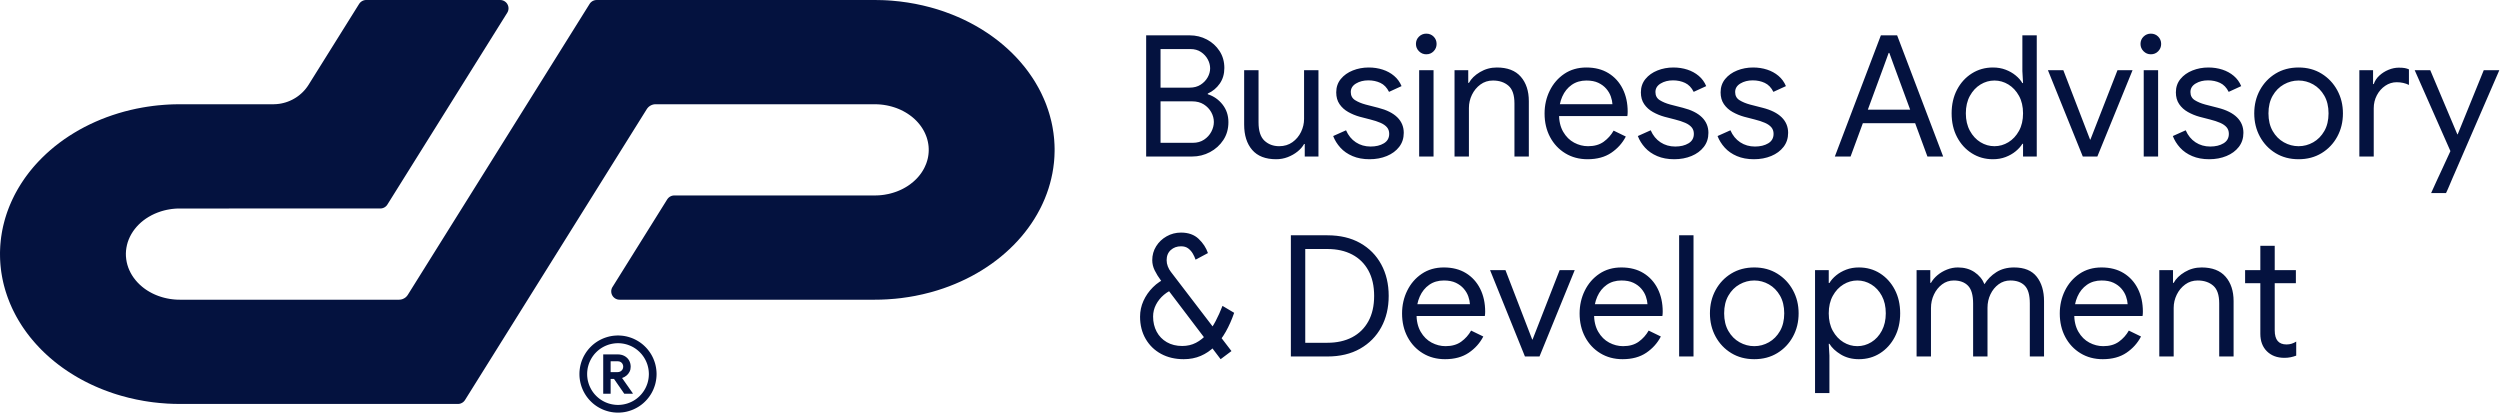
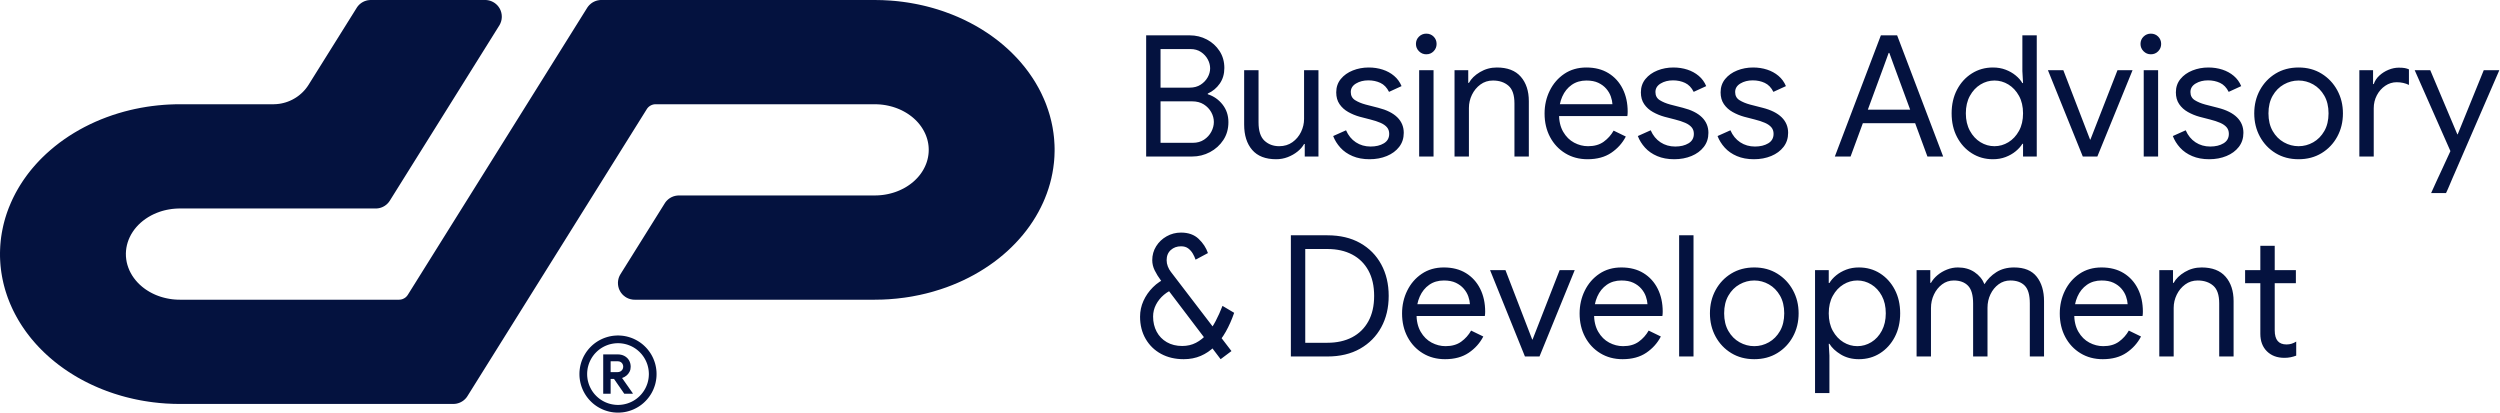
<svg xmlns="http://www.w3.org/2000/svg" viewBox="0 0 1438.93 237.49">
  <g fill="#04123F">
-     <path fill-rule="evenodd" d="M177.53 48.93 L176.81 49.99 L176.04 51.01 L175.21 51.99 L174.34 52.92 L173.41 53.80 L172.44 54.63 L171.43 55.41 L170.37 56.14 L169.28 56.80 L168.16 57.41 L166.77 58.06 L165.58 58.53 L164.37 58.94 L163.14 59.28 L161.89 59.56 L160.63 59.77 L159.10 59.93 L157.57 60.00 L103.52 60.00 L99.93 60.05 L97.22 60.16 L94.52 60.33 L90.92 60.64 L88.24 60.94 L84.68 61.44 L82.02 61.88 L78.50 62.55 L75.01 63.33 L71.55 64.21 L68.14 65.19 L64.77 66.27 L61.44 67.44 L58.12 68.73 L54.90 70.10 L51.74 71.56 L48.64 73.11 L45.61 74.75 L42.66 76.48 L39.77 78.29 L36.96 80.18 L34.24 82.16 L31.59 84.21 L29.04 86.34 L26.58 88.54 L24.24 90.79 L21.93 93.16 L20.32 94.92 L19.23 96.17 L17.72 97.99 L16.69 99.28 L15.27 101.16 L14.31 102.48 L13.00 104.41 L12.11 105.77 L10.89 107.74 L10.08 109.13 L8.96 111.14 L8.22 112.56 L7.22 114.61 L6.55 116.06 L5.65 118.14 L5.06 119.61 L4.27 121.72 L3.76 123.21 L3.08 125.35 L2.65 126.86 L2.09 129.02 L1.73 130.54 L1.28 132.72 L1.01 134.26 L0.67 136.45 L0.48 138.00 L0.26 140.20 L0.14 141.75 L0.04 143.95 L0.00 145.51 L0.02 147.72 L0.06 149.27 L0.19 151.48 L0.32 153.03 L0.56 155.23 L0.77 156.77 L1.13 158.96 L1.42 160.50 L1.89 162.67 L2.26 164.19 L2.85 166.35 L3.30 167.86 L4.00 169.99 L4.53 171.48 L5.34 173.58 L5.94 175.05 L6.86 177.13 L7.54 178.57 L8.57 180.61 L9.32 182.03 L10.46 184.03 L11.29 185.42 L12.52 187.38 L13.42 188.73 L14.76 190.64 L15.73 191.96 L17.17 193.83 L18.21 195.11 L19.75 196.92 L20.85 198.16 L22.48 199.92 L23.64 201.12 L25.36 202.81 L26.59 203.97 L28.43 205.63 L30.29 207.22 L31.61 208.30 L33.58 209.85 L35.57 211.33 L36.98 212.33 L39.04 213.73 L40.50 214.68 L42.67 216.03 L44.85 217.32 L46.38 218.18 L48.66 219.40 L50.94 220.55 L52.54 221.32 L54.88 222.39 L56.52 223.10 L58.95 224.10 L61.37 225.03 L63.02 225.63 L65.53 226.49 L67.22 227.03 L69.77 227.79 L74.07 228.94 L78.42 229.93 L82.83 230.76 L85.49 231.18 L88.16 231.55 L91.75 231.94 L96.24 232.29 L99.85 232.45 L103.48 232.50 L263.55 232.50 L263.99 232.48 L264.46 232.42 L264.92 232.31 L265.36 232.15 L266.06 231.80 L266.65 231.38 L267.21 230.83 L267.66 230.22 L372.26 62.82 L372.60 62.34 L373.11 61.75 L373.55 61.36 L374.02 61.01 L374.53 60.71 L375.06 60.45 L375.61 60.26 L376.18 60.11 L376.76 60.03 L377.35 60.00 L503.73 60.00 L505.40 60.05 L507.02 60.17 L508.63 60.36 L510.45 60.67 L511.80 60.96 L513.31 61.35 L514.63 61.75 L515.89 62.18 L517.12 62.66 L518.52 63.27 L519.73 63.87 L521.05 64.60 L522.19 65.29 L523.42 66.12 L524.48 66.90 L525.46 67.69 L526.40 68.52 L527.43 69.52 L528.30 70.46 L529.21 71.54 L529.98 72.54 L530.76 73.68 L531.41 74.75 L531.98 75.79 L532.56 77.01 L533.03 78.15 L533.43 79.25 L533.80 80.53 L534.08 81.71 L534.31 83.01 L534.46 84.21 L534.53 85.35 L534.55 86.66 L534.49 87.87 L534.36 89.18 L534.18 90.31 L533.98 91.28 L533.70 92.34 L533.41 93.28 L533.05 94.32 L532.28 96.09 L531.78 97.09 L531.28 97.97 L530.68 98.94 L530.11 99.78 L529.42 100.70 L528.77 101.50 L528.00 102.38 L527.28 103.13 L526.42 103.95 L525.68 104.62 L524.07 105.91 L523.07 106.63 L522.18 107.22 L521.12 107.86 L520.18 108.39 L519.06 108.97 L518.07 109.43 L516.90 109.93 L515.87 110.33 L514.66 110.74 L513.60 111.07 L512.36 111.41 L511.27 111.67 L508.93 112.10 L507.59 112.27 L506.24 112.40 L504.89 112.47 L503.52 112.50 L388.12 112.50 L387.58 112.53 L387.06 112.61 L386.51 112.77 L386.08 112.95 L385.48 113.28 L384.90 113.72 L384.43 114.21 L384.04 114.74 L352.33 165.52 L352.08 166.10 L351.92 166.65 L351.83 167.17 L351.81 167.74 L351.84 168.27 L351.94 168.83 L352.09 169.34 L352.32 169.86 L352.58 170.32 L352.92 170.78 L353.29 171.17 L353.77 171.57 L354.25 171.88 L354.72 172.11 L355.26 172.31 L355.77 172.43 L356.63 172.50 L503.48 172.50 L507.07 172.45 L510.68 172.29 L515.18 171.95 L518.76 171.56 L523.21 170.92 L526.74 170.30 L531.12 169.37 L535.45 168.29 L537.16 167.81 L539.71 167.05 L543.07 165.95 L546.38 164.75 L549.69 163.43 L552.89 162.04 L556.04 160.56 L559.12 158.99 L562.13 157.33 L565.07 155.58 L567.94 153.74 L570.73 151.83 L573.43 149.83 L576.05 147.76 L578.58 145.61 L581.02 143.39 L583.37 141.10 L585.62 138.75 L587.77 136.33 L589.81 133.85 L591.75 131.31 L593.59 128.71 L595.31 126.07 L596.92 123.37 L598.42 120.63 L599.13 119.25 L600.11 117.19 L601.37 114.32 L602.48 111.46 L603.48 108.56 L604.35 105.64 L605.10 102.69 L605.73 99.73 L606.23 96.75 L606.61 93.75 L606.75 92.25 L606.90 90.05 L607.00 86.99 L607.00 85.48 L606.94 83.28 L606.75 80.22 L606.60 78.72 L606.34 76.52 L605.86 73.49 L605.58 72.00 L605.11 69.83 L604.34 66.84 L603.92 65.37 L603.25 63.24 L602.21 60.30 L601.65 58.87 L600.77 56.78 L599.46 53.93 L598.77 52.54 L597.70 50.51 L596.12 47.76 L595.30 46.41 L594.04 44.46 L592.21 41.82 L591.27 40.54 L589.83 38.67 L587.75 36.16 L586.69 34.94 L585.08 33.17 L582.78 30.80 L581.60 29.66 L579.83 28.00 L577.31 25.79 L576.04 24.73 L574.11 23.19 L571.39 21.15 L570.02 20.17 L567.95 18.77 L565.06 16.91 L563.59 16.03 L561.40 14.76 L558.34 13.10 L556.80 12.32 L554.49 11.19 L551.28 9.74 L548.05 8.40 L543.98 6.87 L542.31 6.29 L539.78 5.47 L538.09 4.96 L535.52 4.23 L531.20 3.15 L526.82 2.22 L522.40 1.45 L517.94 0.84 L513.46 0.40 L510.76 0.21 L508.05 0.08 L503.52 0.00 L343.45 0.00 L342.75 0.05 L342.29 0.14 L341.79 0.29 L341.26 0.52 L340.81 0.78 L340.35 1.12 L340.00 1.44 L339.65 1.83 L339.37 2.24 L234.74 169.68 L234.40 170.16 L233.89 170.75 L233.30 171.27 L232.81 171.60 L231.94 172.05 L231.20 172.30 L230.43 172.45 L229.65 172.50 L103.52 172.50 L101.91 172.47 L100.52 172.38 L99.17 172.24 L97.83 172.06 L96.29 171.78 L94.93 171.48 L93.64 171.14 L92.37 170.75 L91.11 170.32 L89.88 169.84 L88.68 169.32 L87.50 168.75 L86.17 168.03 L85.02 167.35 L83.95 166.65 L82.92 165.91 L81.77 165.00 L80.42 163.81 L79.19 162.58 L78.06 161.30 L76.91 159.81 L75.95 158.36 L75.13 156.92 L74.41 155.43 L73.80 153.92 L73.30 152.36 L72.92 150.79 L72.65 149.20 L72.48 147.44 L72.45 145.84 L72.54 144.23 L72.75 142.64 L73.08 141.00 L73.51 139.44 L74.12 137.75 L74.79 136.25 L75.60 134.73 L76.58 133.16 L77.58 131.80 L78.67 130.49 L79.86 129.23 L81.13 128.04 L82.49 126.92 L83.92 125.87 L85.48 124.88 L87.24 123.89 L88.89 123.09 L90.59 122.38 L92.34 121.76 L93.40 121.43 L94.69 121.08 L95.99 120.78 L97.32 120.53 L98.65 120.32 L99.99 120.17 L101.34 120.06 L102.69 120.01 L218.93 120.00 L219.73 119.93 L220.49 119.73 L221.20 119.41 L221.86 118.98 L222.47 118.41 L222.98 117.72 L291.97 7.32 L292.23 6.83 L292.44 6.31 L292.58 5.79 L292.67 5.23 L292.69 4.70 L292.64 4.13 L292.54 3.61 L292.34 3.01 L292.02 2.36 L291.67 1.84 L291.21 1.33 L290.64 0.87 L290.06 0.52 L289.38 0.24 L288.72 0.07 L288.00 0.00 L210.79 0.00 L210.35 0.02 L209.88 0.08 L209.43 0.19 L208.98 0.35 L208.33 0.67 L207.69 1.12 L207.13 1.67 L206.71 2.24Z" />
-     <path fill-rule="evenodd" d="M377.90 214.75 L377.84 213.66 L377.73 212.58 L377.57 211.50 L377.36 210.43 L377.10 209.37 L376.78 208.33 L376.41 207.31 L376.00 206.30 L375.53 205.31 L375.02 204.35 L374.46 203.42 L373.85 202.51 L373.20 201.64 L372.51 200.79 L371.78 199.99 L371.01 199.22 L370.20 198.48 L369.36 197.79 L368.48 197.14 L367.58 196.54 L366.64 195.98 L365.68 195.47 L364.70 195.00 L363.69 194.58 L362.67 194.22 L361.62 193.90 L360.57 193.63 L359.50 193.42 L358.42 193.26 L357.33 193.16 L356.25 193.10 L355.16 193.10 L354.07 193.16 L352.98 193.26 L351.91 193.42 L350.84 193.63 L349.78 193.90 L348.74 194.22 L347.71 194.58 L346.71 195.00 L345.72 195.47 L344.76 195.98 L343.82 196.54 L342.92 197.14 L342.04 197.79 L341.20 198.48 L340.39 199.22 L339.62 199.99 L338.89 200.79 L338.20 201.64 L337.55 202.51 L336.95 203.42 L336.39 204.35 L335.87 205.31 L335.41 206.30 L334.99 207.31 L334.62 208.33 L334.31 209.37 L334.04 210.43 L333.83 211.50 L333.67 212.58 L333.56 213.66 L333.51 214.75 L333.51 215.84 L333.56 216.93 L333.67 218.01 L333.83 219.09 L334.04 220.16 L334.31 221.22 L334.62 222.26 L334.99 223.28 L335.41 224.29 L335.87 225.28 L336.39 226.24 L336.95 227.17 L337.55 228.08 L338.20 228.95 L338.89 229.80 L339.62 230.60 L340.39 231.37 L341.20 232.11 L342.04 232.80 L342.92 233.45 L343.82 234.05 L344.76 234.61 L345.72 235.12 L346.71 235.59 L347.71 236.01 L348.74 236.37 L349.78 236.69 L350.84 236.96 L351.91 237.17 L352.98 237.33 L354.07 237.43 L355.16 237.49 L356.25 237.49 L357.33 237.43 L358.42 237.33 L359.50 237.17 L360.57 236.96 L361.62 236.69 L362.67 236.37 L363.69 236.01 L364.70 235.59 L365.68 235.12 L366.64 234.61 L367.58 234.05 L368.48 233.45 L369.36 232.80 L370.20 232.11 L371.01 231.37 L371.78 230.60 L372.51 229.80 L373.20 228.95 L373.85 228.08 L374.46 227.17 L375.02 226.24 L375.53 225.28 L376.00 224.29 L376.41 223.28 L376.78 222.26 L377.10 221.22 L377.36 220.16 L377.57 219.09 L377.73 218.01 L377.84 216.93 L377.90 215.84ZM373.46 215.73 L373.41 216.60 L373.33 217.47 L373.20 218.33 L373.03 219.19 L372.82 220.03 L372.57 220.87 L372.27 221.69 L371.94 222.49 L371.57 223.28 L371.15 224.05 L370.71 224.80 L370.22 225.52 L369.70 226.22 L369.15 226.90 L368.56 227.54 L367.95 228.16 L367.30 228.74 L366.63 229.30 L365.93 229.82 L365.20 230.30 L364.46 230.75 L363.69 231.16 L362.90 231.53 L362.09 231.86 L361.27 232.16 L360.44 232.41 L359.59 232.62 L358.74 232.79 L357.88 232.92 L357.01 233.01 L356.14 233.05 L355.27 233.05 L354.40 233.01 L353.53 232.92 L352.67 232.79 L351.81 232.62 L350.97 232.41 L350.13 232.16 L349.31 231.86 L348.50 231.53 L347.72 231.16 L346.95 230.75 L346.20 230.30 L345.48 229.82 L344.78 229.30 L344.10 228.74 L343.46 228.16 L342.84 227.54 L342.25 226.90 L341.70 226.22 L341.18 225.52 L340.70 224.80 L340.25 224.05 L339.84 223.28 L339.47 222.49 L339.13 221.69 L338.84 220.87 L338.59 220.03 L338.37 219.19 L338.20 218.33 L338.08 217.47 L337.99 216.60 L337.95 215.73 L337.95 214.86 L337.99 213.99 L338.08 213.12 L338.20 212.26 L338.37 211.40 L338.59 210.56 L338.84 209.72 L339.13 208.90 L339.47 208.10 L339.84 207.31 L340.25 206.54 L340.70 205.79 L341.18 205.07 L341.70 204.37 L342.25 203.69 L342.84 203.05 L343.46 202.43 L344.10 201.85 L344.78 201.29 L345.48 200.77 L346.20 200.29 L346.95 199.84 L347.72 199.43 L348.50 199.06 L349.31 198.73 L350.13 198.43 L350.97 198.18 L351.81 197.97 L352.67 197.80 L353.53 197.67 L354.40 197.58 L355.27 197.54 L356.14 197.54 L357.01 197.58 L357.88 197.67 L358.74 197.80 L359.59 197.97 L360.44 198.18 L361.27 198.43 L362.09 198.73 L362.90 199.06 L363.69 199.43 L364.46 199.84 L365.20 200.29 L365.93 200.77 L366.63 201.29 L367.30 201.85 L367.95 202.43 L368.56 203.05 L369.15 203.69 L369.70 204.37 L370.22 205.07 L370.71 205.79 L371.15 206.54 L371.57 207.31 L371.94 208.10 L372.27 208.90 L372.57 209.72 L372.82 210.56 L373.03 211.40 L373.20 212.26 L373.33 213.12 L373.41 213.99 L373.46 214.86Z" />
-     <path d="M347.195 226.617V203.973H355.449Q357.726 203.973 359.418 204.89Q361.11 205.807 362.059 207.42Q363.007 209.033 363.007 211.12Q363.007 212.67 362.359 213.951Q361.711 215.232 360.588 216.165Q359.465 217.098 357.963 217.604Q356.461 218.11 354.753 218.11H349.566V214.188H355.417Q356.398 214.188 357.125 213.777Q357.852 213.366 358.279 212.654Q358.706 211.943 358.706 211.057Q358.706 210.235 358.343 209.523Q357.979 208.812 357.251 208.369Q356.524 207.926 355.48 207.926H351.464V226.617ZM352.191 216.339H357.188L364.209 226.364V226.617H359.307Z" />
+     <path fill-rule="evenodd" d="M177.53 48.93 L176.81 49.99 L176.04 51.01 L175.21 51.99 L174.34 52.92 L173.41 53.80 L172.44 54.63 L171.43 55.41 L170.37 56.14 L169.28 56.80 L168.16 57.41 L166.77 58.06 L165.58 58.53 L164.37 58.94 L163.14 59.28 L161.89 59.56 L160.63 59.77 L159.10 59.93 L157.57 60.00 L103.53 60.00 L100.76 60.03 L97.23 60.16 L94.45 60.33 L90.86 60.65 L87.35 61.06 L84.61 61.45 L81.07 62.05 L77.63 62.74 L74.95 63.35 L71.49 64.23 L68.08 65.21 L64.70 66.29 L61.38 67.47 L58.10 68.74 L54.88 70.11 L51.72 71.57 L48.63 73.12 L45.60 74.76 L42.64 76.49 L39.75 78.30 L36.95 80.20 L34.22 82.17 L31.58 84.23 L29.03 86.36 L26.56 88.56 L24.25 90.77 L23.04 91.99 L21.43 93.70 L20.28 94.97 L18.75 96.74 L17.67 98.04 L16.24 99.86 L15.23 101.21 L13.90 103.08 L12.96 104.46 L11.73 106.37 L10.86 107.79 L9.73 109.75 L8.93 111.20 L7.91 113.19 L7.19 114.67 L6.27 116.70 L5.05 119.63 L4.28 121.70 L3.75 123.23 L3.09 125.32 L2.64 126.88 L2.09 128.99 L1.73 130.57 L1.29 132.70 L1.00 134.28 L0.67 136.42 L0.47 138.02 L0.26 140.17 L0.14 141.77 L0.04 143.93 L0.00 145.53 L0.01 147.69 L0.06 149.30 L0.19 151.45 L0.32 153.05 L0.56 155.20 L0.78 156.80 L1.13 158.94 L1.43 160.52 L1.89 162.65 L2.27 164.22 L2.84 166.32 L3.31 167.88 L3.99 169.97 L4.53 171.50 L5.33 173.56 L5.95 175.07 L6.85 177.10 L7.55 178.59 L8.56 180.59 L9.34 182.05 L10.45 184.01 L11.30 185.44 L12.51 187.36 L13.44 188.75 L14.75 190.63 L15.75 191.98 L17.16 193.81 L18.22 195.13 L19.73 196.90 L20.86 198.18 L22.46 199.90 L23.66 201.13 L25.35 202.80 L26.61 203.98 L28.45 205.64 L30.27 207.20 L31.63 208.31 L33.60 209.86 L35.56 211.31 L37.00 212.34 L39.03 213.72 L40.52 214.69 L42.69 216.04 L44.83 217.31 L46.40 218.19 L48.68 219.41 L50.93 220.54 L52.56 221.33 L54.87 222.38 L56.54 223.11 L58.97 224.11 L61.36 225.03 L63.08 225.65 L65.59 226.51 L68.06 227.28 L69.83 227.81 L72.33 228.50 L74.13 228.95 L76.67 229.55 L78.49 229.94 L81.05 230.45 L82.89 230.77 L85.55 231.19 L88.16 231.55 L91.81 231.95 L95.40 232.24 L99.84 232.45 L103.47 232.50 L260.89 232.50 L261.80 232.46 L262.73 232.33 L263.65 232.10 L264.53 231.79 L265.19 231.49 L265.93 231.08 L266.45 230.74 L267.03 230.30 L267.65 229.73 L268.15 229.21 L268.68 228.55 L269.04 228.01 L372.37 62.66 L372.72 62.18 L373.11 61.75 L373.55 61.36 L374.02 61.01 L374.53 60.71 L375.06 60.45 L375.61 60.26 L376.18 60.11 L376.76 60.03 L377.35 60.00 L503.49 60.00 L505.12 60.04 L506.74 60.14 L508.35 60.32 L509.95 60.57 L511.27 60.84 L512.57 61.15 L513.86 61.50 L515.33 61.98 L516.62 62.46 L517.83 62.96 L519.02 63.51 L520.36 64.21 L521.53 64.88 L522.61 65.56 L523.66 66.29 L524.83 67.17 L525.83 68.01 L526.75 68.85 L527.63 69.73 L528.46 70.63 L529.24 71.57 L530.08 72.68 L530.78 73.72 L531.40 74.74 L531.97 75.78 L532.56 77.00 L533.01 78.08 L533.40 79.18 L533.76 80.35 L534.03 81.47 L534.25 82.60 L534.43 83.91 L534.52 85.11 L534.55 86.26 L534.51 87.57 L534.41 88.71 L534.28 89.68 L534.09 90.75 L533.87 91.71 L533.56 92.83 L533.20 93.91 L532.79 94.95 L532.39 95.87 L531.89 96.87 L531.41 97.75 L530.82 98.72 L530.26 99.57 L529.58 100.50 L528.94 101.30 L528.17 102.19 L527.46 102.94 L526.58 103.81 L525.65 104.65 L524.72 105.41 L523.87 106.06 L522.87 106.76 L521.97 107.35 L520.91 107.99 L519.96 108.51 L518.79 109.09 L517.60 109.64 L516.42 110.12 L515.39 110.50 L514.17 110.90 L513.10 111.21 L511.85 111.53 L510.75 111.77 L509.47 112.01 L508.10 112.21 L506.53 112.37 L505.13 112.46 L503.53 112.50 L390.73 112.50 L389.77 112.55 L388.63 112.74 L387.63 113.02 L386.57 113.46 L386.01 113.76 L385.48 114.08 L384.96 114.45 L384.48 114.84 L383.95 115.34 L383.52 115.79 L383.12 116.28 L382.76 116.79 L357.14 157.79 L356.69 158.59 L356.30 159.45 L355.98 160.45 L355.76 161.58 L355.67 162.62 L355.71 163.78 L355.86 164.81 L356.15 165.93 L356.50 166.81 L356.97 167.73 L357.48 168.52 L358.22 169.42 L358.97 170.14 L359.89 170.85 L360.78 171.39 L361.83 171.87 L362.82 172.18 L363.96 172.41 L364.59 172.48 L365.29 172.50 L503.47 172.50 L507.97 172.42 L511.65 172.23 L516.14 171.85 L520.61 171.31 L523.20 170.92 L525.04 170.61 L529.37 169.76 L532.92 168.94 L535.44 168.29 L537.22 167.79 L541.39 166.51 L544.80 165.34 L548.08 164.09 L551.32 162.74 L554.49 161.31 L557.60 159.78 L560.65 158.16 L563.63 156.45 L566.46 154.70 L569.29 152.83 L572.04 150.88 L574.70 148.85 L577.28 146.74 L579.77 144.56 L582.16 142.30 L584.46 139.98 L586.66 137.59 L588.76 135.15 L590.76 132.64 L592.65 130.07 L594.43 127.45 L596.10 124.78 L597.65 122.07 L599.09 119.31 L600.42 116.51 L601.37 114.30 L602.49 111.43 L603.48 108.54 L604.36 105.62 L605.11 102.67 L605.73 99.71 L606.23 96.73 L606.61 93.73 L606.75 92.23 L606.90 90.08 L607.00 86.97 L607.00 85.46 L606.94 83.30 L606.74 80.20 L606.60 78.70 L606.34 76.55 L605.86 73.47 L605.57 71.98 L605.11 69.85 L604.34 66.81 L603.91 65.35 L603.25 63.26 L602.20 60.28 L601.64 58.85 L600.78 56.81 L599.45 53.91 L598.76 52.52 L597.71 50.53 L596.11 47.74 L595.29 46.40 L594.05 44.48 L592.20 41.80 L591.25 40.52 L589.84 38.69 L587.74 36.14 L586.68 34.92 L585.10 33.19 L582.76 30.79 L581.59 29.64 L579.85 28.02 L577.30 25.78 L576.02 24.71 L574.13 23.20 L571.38 21.14 L570.00 20.16 L567.97 18.78 L565.04 16.90 L563.58 16.02 L561.42 14.77 L558.32 13.09 L554.51 11.20 L551.27 9.73 L548.03 8.39 L543.98 6.87 L542.25 6.27 L539.72 5.45 L537.24 4.71 L535.46 4.21 L532.94 3.56 L531.13 3.13 L528.58 2.57 L526.76 2.21 L524.18 1.74 L522.34 1.44 L519.67 1.06 L517.05 0.74 L515.19 0.55 L512.49 0.33 L507.99 0.08 L503.53 0.00 L346.11 0.00 L345.41 0.02 L344.79 0.09 L343.65 0.31 L342.76 0.60 L341.81 1.01 L340.99 1.47 L340.22 2.01 L339.35 2.77 L338.71 3.46 L338.09 4.29 L234.74 169.68 L234.40 170.16 L233.89 170.75 L233.30 171.27 L232.81 171.60 L231.94 172.05 L231.20 172.30 L230.43 172.45 L229.65 172.50 L103.53 172.50 L101.88 172.46 L100.53 172.38 L99.18 172.25 L97.85 172.06 L96.30 171.78 L94.95 171.48 L93.65 171.14 L92.38 170.76 L91.12 170.32 L89.89 169.85 L88.69 169.32 L87.51 168.75 L86.18 168.04 L85.04 167.35 L83.96 166.65 L82.93 165.91 L81.78 165.01 L80.43 163.82 L79.20 162.59 L78.07 161.31 L77.03 159.97 L76.09 158.58 L75.25 157.14 L74.51 155.66 L73.83 153.98 L73.32 152.43 L72.93 150.86 L72.65 149.22 L72.49 147.62 L72.45 145.85 L72.54 144.25 L72.74 142.65 L73.06 141.07 L73.49 139.51 L74.05 137.92 L74.71 136.42 L75.47 134.95 L76.44 133.37 L77.42 132.00 L78.50 130.68 L79.67 129.42 L80.93 128.22 L82.28 127.09 L83.70 126.03 L85.24 125.02 L87.00 124.01 L88.64 123.20 L90.33 122.48 L92.07 121.84 L93.34 121.44 L94.63 121.09 L95.94 120.79 L97.30 120.53 L98.86 120.29 L100.20 120.15 L101.55 120.05 L102.95 120.00 L216.51 120.00 L217.23 119.95 L218.06 119.83 L218.77 119.66 L219.37 119.48 L220.15 119.17 L220.80 118.85 L221.52 118.42 L222.11 117.99 L222.83 117.38 L223.41 116.78 L223.87 116.22 L224.39 115.47 L287.51 14.46 L287.98 13.53 L288.39 12.45 L288.65 11.44 L288.80 10.29 L288.82 9.35 L288.74 8.31 L288.52 7.18 L288.20 6.18 L287.96 5.60 L287.68 5.04 L287.36 4.50 L286.88 3.80 L286.48 3.31 L286.06 2.85 L285.52 2.36 L285.04 1.96 L284.52 1.59 L283.80 1.16 L283.15 0.84 L282.57 0.60 L281.97 0.40 L281.15 0.20 L280.53 0.09 L279.90 0.02 L279.20 0.00 L213.40 0.00 L212.54 0.04 L211.61 0.17 L210.90 0.34 L210.01 0.63 L209.43 0.87 L208.68 1.26 L208.15 1.58 L207.56 2.01 L206.91 2.55 L206.40 3.06 L205.86 3.70 L205.49 4.21Z" />
+     <path fill-rule="evenodd" d="M377.89 214.75 L377.84 213.66 L377.73 212.58 L377.57 211.50 L377.36 210.43 L377.10 209.37 L376.78 208.33 L376.41 207.31 L376.00 206.30 L375.53 205.31 L375.02 204.35 L374.46 203.42 L373.85 202.51 L373.20 201.64 L372.51 200.79 L371.78 199.99 L371.01 199.22 L370.20 198.48 L369.36 197.79 L368.48 197.14 L367.58 196.54 L366.64 195.98 L365.68 195.47 L364.70 195.00 L363.69 194.58 L362.67 194.22 L361.62 193.90 L360.57 193.63 L359.50 193.42 L358.42 193.26 L357.33 193.16 L356.25 193.10 L355.16 193.10 L354.07 193.16 L352.98 193.26 L351.91 193.42 L350.84 193.63 L349.78 193.90 L348.74 194.22 L347.71 194.58 L346.71 195.00 L345.72 195.47 L344.76 195.98 L343.82 196.54 L342.92 197.14 L342.04 197.79 L341.20 198.48 L340.39 199.22 L339.62 199.99 L338.89 200.79 L338.20 201.64 L337.55 202.51 L336.95 203.42 L336.39 204.35 L335.87 205.31 L335.41 206.30 L334.99 207.31 L334.62 208.33 L334.31 209.37 L334.04 210.43 L333.83 211.50 L333.67 212.58 L333.56 213.66 L333.51 214.75 L333.51 215.84 L333.56 216.93 L333.67 218.01 L333.83 219.09 L334.04 220.16 L334.31 221.22 L334.62 222.26 L334.99 223.28 L335.41 224.29 L335.87 225.28 L336.39 226.24 L336.95 227.17 L337.55 228.08 L338.20 228.95 L338.89 229.80 L339.62 230.60 L340.39 231.37 L341.20 232.11 L342.04 232.80 L342.92 233.45 L343.82 234.05 L344.76 234.61 L345.72 235.12 L346.71 235.59 L347.71 236.01 L348.74 236.37 L349.78 236.69 L350.84 236.96 L351.91 237.17 L352.98 237.33 L354.07 237.43 L355.16 237.49 L356.25 237.49 L357.33 237.43 L358.42 237.33 L359.50 237.17 L360.57 236.96 L361.62 236.69 L362.67 236.37 L363.69 236.01 L364.70 235.59 L365.68 235.12 L366.64 234.61 L367.58 234.05 L368.48 233.45 L369.36 232.80 L370.20 232.11 L371.01 231.37 L371.78 230.60 L372.51 229.80 L373.20 228.95 L373.85 228.08 L374.46 227.17 L375.02 226.24 L375.53 225.28 L376.00 224.29 L376.41 223.28 L376.78 222.26 L377.10 221.22 L377.36 220.16 L377.57 219.09 L377.73 218.01 L377.84 216.93 L377.89 215.84ZM373.46 215.73 L373.41 216.60 L373.33 217.47 L373.20 218.33 L373.03 219.19 L372.82 220.03 L372.57 220.87 L372.27 221.69 L371.94 222.49 L371.57 223.28 L371.15 224.05 L370.71 224.80 L370.22 225.52 L369.70 226.22 L369.15 226.90 L368.56 227.54 L367.95 228.16 L367.30 228.74 L366.63 229.30 L365.93 229.82 L365.20 230.30 L364.46 230.75 L363.69 231.16 L362.90 231.53 L362.09 231.86 L361.27 232.16 L360.44 232.41 L359.59 232.62 L358.74 232.79 L357.88 232.92 L357.01 233.01 L356.14 233.05 L355.27 233.05 L354.40 233.01 L353.53 232.92 L352.67 232.79 L351.81 232.62 L350.96 232.41 L350.13 232.16 L349.31 231.86 L348.50 231.53 L347.72 231.16 L346.95 230.75 L346.20 230.30 L345.48 229.82 L344.78 229.30 L344.10 228.74 L343.46 228.16 L342.84 227.54 L342.25 226.90 L341.70 226.22 L341.18 225.52 L340.70 224.80 L340.25 224.05 L339.84 223.28 L339.47 222.49 L339.13 221.69 L338.84 220.87 L338.59 220.03 L338.37 219.19 L338.20 218.33 L338.08 217.47 L337.99 216.60 L337.95 215.73 L337.95 214.86 L337.99 213.99 L338.08 213.12 L338.20 212.26 L338.37 211.40 L338.59 210.56 L338.84 209.72 L339.13 208.90 L339.47 208.10 L339.84 207.31 L340.25 206.54 L340.70 205.79 L341.18 205.07 L341.70 204.37 L342.25 203.69 L342.84 203.05 L343.46 202.43 L344.10 201.85 L344.78 201.29 L345.48 200.77 L346.20 200.29 L346.95 199.84 L347.72 199.43 L348.50 199.06 L349.31 198.73 L350.13 198.43 L350.96 198.18 L351.81 197.97 L352.67 197.80 L353.53 197.67 L354.40 197.58 L355.27 197.54 L356.14 197.54 L357.01 197.58 L357.88 197.67 L358.74 197.80 L359.59 197.97 L360.44 198.18 L361.27 198.43 L362.09 198.73 L362.90 199.06 L363.69 199.43 L364.46 199.84 L365.20 200.29 L365.93 200.77 L366.63 201.29 L367.30 201.85 L367.95 202.43 L368.56 203.05 L369.15 203.69 L369.70 204.37 L370.22 205.07 L370.71 205.79 L371.15 206.54 L371.57 207.31 L371.94 208.10 L372.27 208.90 L372.57 209.72 L372.82 210.56 L373.03 211.40 L373.20 212.26 L373.33 213.12 L373.41 213.99 L373.46 214.86Z" />
+     <path d="M347.194 226.617V203.973H355.449Q357.726 203.973 359.418 204.89Q361.11 205.807 362.058 207.42Q363.007 209.033 363.007 211.12Q363.007 212.67 362.359 213.951Q361.711 215.232 360.588 216.165Q359.465 217.098 357.963 217.604Q356.461 218.11 354.753 218.11H349.566V214.188H355.417Q356.397 214.188 357.125 213.777Q357.852 213.366 358.279 212.654Q358.706 211.943 358.706 211.057Q358.706 210.235 358.342 209.523Q357.979 208.812 357.251 208.369Q356.524 207.926 355.48 207.926H351.464V226.617ZM352.191 216.339H357.188L364.209 226.364V226.617H359.307Z" />
    <g transform="translate(652.00 90.09)">
      <path d="M7.696 0.0V-69.75H32.732Q38.09 -69.75 42.62 -67.363Q47.149 -64.977 49.926 -60.739Q52.702 -56.501 52.702 -50.949Q52.702 -45.786 50.072 -41.986Q47.442 -38.187 43.155 -36.239V-35.849Q48.318 -34.193 51.679 -29.907Q55.04 -25.62 55.04 -19.775Q55.04 -13.931 52.118 -9.498Q49.195 -5.066 44.422 -2.533Q39.648 0.0 34.096 0.0ZM12.08 -31.758V-39.648H32.732Q36.434 -39.648 39.064 -41.353Q41.694 -43.058 43.107 -45.591Q44.519 -48.124 44.519 -50.754Q44.519 -53.384 43.155 -55.917Q41.792 -58.45 39.259 -60.155Q36.726 -61.859 33.122 -61.859H15.976V-7.891H34.583Q38.285 -7.891 41.012 -9.693Q43.74 -11.495 45.201 -14.271Q46.662 -17.048 46.662 -19.873Q46.662 -22.795 45.152 -25.523Q43.642 -28.251 40.866 -30.004Q38.09 -31.758 34.193 -31.758ZM82.512 1.559Q73.354 1.559 68.727 -3.799Q64.1 -9.157 64.1 -18.412V-49.682H72.38V-19.678Q72.38 -12.274 75.79 -9.108Q79.199 -5.942 84.265 -5.942Q88.649 -5.942 91.863 -8.232Q95.078 -10.521 96.832 -14.125Q98.585 -17.73 98.585 -21.626V-49.682H106.866V0.0H98.975V-7.209H98.585Q97.319 -4.871 94.835 -2.874Q92.351 -0.877 89.185 0.341Q86.019 1.559 82.512 1.559ZM136.285 1.559Q130.733 1.559 126.495 -0.244Q122.257 -2.046 119.481 -5.114Q116.705 -8.183 115.341 -11.787L122.744 -15.1Q124.693 -10.618 128.395 -8.183Q132.096 -5.748 136.87 -5.748Q141.448 -5.748 144.517 -7.598Q147.586 -9.449 147.586 -13.054Q147.586 -15.294 146.319 -16.804Q145.053 -18.314 142.617 -19.386Q140.182 -20.457 136.675 -21.334L130.635 -22.893Q127.128 -23.867 124.011 -25.62Q120.894 -27.374 118.994 -30.15Q117.094 -32.927 117.094 -36.921Q117.094 -41.402 119.725 -44.617Q122.355 -47.831 126.641 -49.536Q130.927 -51.241 135.798 -51.241Q140.084 -51.241 143.835 -50.023Q147.586 -48.806 150.411 -46.419Q153.236 -44.032 154.697 -40.525L147.488 -37.213Q145.637 -40.915 142.52 -42.376Q139.403 -43.837 135.603 -43.837Q131.512 -43.837 128.492 -42.035Q125.472 -40.233 125.472 -37.116Q125.472 -33.998 127.956 -32.44Q130.44 -30.881 134.045 -29.907L141.253 -28.056Q148.56 -26.205 152.262 -22.552Q155.963 -18.899 155.963 -13.638Q155.963 -8.962 153.333 -5.553Q150.703 -2.143 146.222 -0.292Q141.741 1.559 136.285 1.559ZM164.828 0.0V-49.682H173.109V0.0ZM168.92 -58.839Q166.484 -58.839 164.731 -60.593Q162.977 -62.346 162.977 -64.782Q162.977 -67.315 164.731 -69.019Q166.484 -70.724 168.92 -70.724Q171.453 -70.724 173.157 -69.019Q174.862 -67.315 174.862 -64.782Q174.862 -62.346 173.157 -60.593Q171.453 -58.839 168.92 -58.839ZM185.188 0.0V-49.682H193.079V-42.376H193.469Q195.417 -45.98 199.849 -48.611Q204.282 -51.241 209.542 -51.241Q218.699 -51.241 223.327 -45.932Q227.954 -40.623 227.954 -31.855V0.0H219.674V-30.589Q219.674 -37.797 216.215 -40.769Q212.757 -43.74 207.302 -43.74Q203.21 -43.74 200.093 -41.451Q196.976 -39.161 195.222 -35.557Q193.469 -31.953 193.469 -27.958V0.0ZM261.757 1.559Q254.549 1.559 248.947 -1.851Q243.346 -5.26 240.18 -11.203Q237.014 -17.145 237.014 -24.744Q237.014 -31.855 239.985 -37.895Q242.956 -43.935 248.363 -47.588Q253.769 -51.241 261.075 -51.241Q268.479 -51.241 273.788 -47.977Q279.097 -44.714 281.971 -38.966Q284.845 -33.219 284.845 -25.815Q284.845 -25.133 284.796 -24.451Q284.748 -23.77 284.65 -23.282H241.884V-30.102H276.078Q275.98 -32.147 275.152 -34.534Q274.324 -36.921 272.522 -39.015Q270.72 -41.11 267.943 -42.425Q265.167 -43.74 261.075 -43.74Q256.205 -43.74 252.649 -41.256Q249.093 -38.772 247.194 -34.485Q245.294 -30.199 245.294 -24.744Q245.294 -18.412 247.729 -14.223Q250.165 -10.034 254.013 -7.988Q257.861 -5.942 262.05 -5.942Q267.505 -5.942 271.061 -8.524Q274.616 -11.105 276.759 -14.905L283.773 -11.495Q280.851 -5.845 275.396 -2.143Q269.94 1.559 261.757 1.559ZM311.634 1.559Q306.082 1.559 301.844 -0.244Q297.606 -2.046 294.83 -5.114Q292.054 -8.183 290.69 -11.787L298.094 -15.1Q300.042 -10.618 303.744 -8.183Q307.446 -5.748 312.219 -5.748Q316.797 -5.748 319.866 -7.598Q322.935 -9.449 322.935 -13.054Q322.935 -15.294 321.668 -16.804Q320.402 -18.314 317.966 -19.386Q315.531 -20.457 312.024 -21.334L305.984 -22.893Q302.477 -23.867 299.36 -25.62Q296.243 -27.374 294.343 -30.15Q292.443 -32.927 292.443 -36.921Q292.443 -41.402 295.074 -44.617Q297.704 -47.831 301.99 -49.536Q306.277 -51.241 311.147 -51.241Q315.434 -51.241 319.184 -50.023Q322.935 -48.806 325.76 -46.419Q328.585 -44.032 330.046 -40.525L322.837 -37.213Q320.986 -40.915 317.869 -42.376Q314.752 -43.837 310.953 -43.837Q306.861 -43.837 303.841 -42.035Q300.821 -40.233 300.821 -37.116Q300.821 -33.998 303.305 -32.44Q305.789 -30.881 309.394 -29.907L316.603 -28.056Q323.909 -26.205 327.611 -22.552Q331.312 -18.899 331.312 -13.638Q331.312 -8.962 328.682 -5.553Q326.052 -2.143 321.571 -0.292Q317.09 1.559 311.634 1.559ZM357.517 1.559Q351.965 1.559 347.727 -0.244Q343.49 -2.046 340.713 -5.114Q337.937 -8.183 336.573 -11.787L343.977 -15.1Q345.925 -10.618 349.627 -8.183Q353.329 -5.748 358.102 -5.748Q362.681 -5.748 365.749 -7.598Q368.818 -9.449 368.818 -13.054Q368.818 -15.294 367.551 -16.804Q366.285 -18.314 363.85 -19.386Q361.414 -20.457 357.907 -21.334L351.867 -22.893Q348.36 -23.867 345.243 -25.62Q342.126 -27.374 340.226 -30.15Q338.326 -32.927 338.326 -36.921Q338.326 -41.402 340.957 -44.617Q343.587 -47.831 347.873 -49.536Q352.16 -51.241 357.03 -51.241Q361.317 -51.241 365.067 -50.023Q368.818 -48.806 371.643 -46.419Q374.468 -44.032 375.929 -40.525L368.72 -37.213Q366.869 -40.915 363.752 -42.376Q360.635 -43.837 356.836 -43.837Q352.744 -43.837 349.724 -42.035Q346.704 -40.233 346.704 -37.116Q346.704 -33.998 349.188 -32.44Q351.672 -30.881 355.277 -29.907L362.486 -28.056Q369.792 -26.205 373.494 -22.552Q377.196 -18.899 377.196 -13.638Q377.196 -8.962 374.565 -5.553Q371.935 -2.143 367.454 -0.292Q362.973 1.559 357.517 1.559ZM404.082 0.0 430.58 -69.75H439.932L466.429 0.0H457.369L438.178 -52.118L435.45 -59.619H435.061L432.333 -52.118L413.142 0.0ZM434.281 -19.191V-26.984H450.355L453.18 -19.191ZM415.383 -19.191 418.208 -26.984H434.281V-19.191ZM495.069 1.559Q488.347 1.559 482.941 -1.851Q477.534 -5.26 474.417 -11.203Q471.3 -17.145 471.3 -24.841Q471.3 -32.537 474.417 -38.479Q477.534 -44.422 482.941 -47.831Q488.347 -51.241 495.069 -51.241Q499.063 -51.241 502.375 -49.975Q505.687 -48.708 508.172 -46.662Q510.656 -44.617 512.02 -42.279H512.409L512.02 -49.195V-69.75H520.3V0.0H512.409V-7.306H512.02Q510.656 -5.066 508.172 -3.02Q505.687 -0.974 502.375 0.292Q499.063 1.559 495.069 1.559ZM495.946 -5.942Q500.232 -5.942 503.983 -8.232Q507.733 -10.521 510.071 -14.759Q512.409 -18.996 512.409 -24.841Q512.409 -30.686 510.071 -34.924Q507.733 -39.161 503.983 -41.451Q500.232 -43.74 495.946 -43.74Q491.66 -43.74 487.909 -41.451Q484.159 -39.161 481.821 -34.924Q479.483 -30.686 479.483 -24.841Q479.483 -19.094 481.821 -14.807Q484.159 -10.521 487.909 -8.232Q491.66 -5.942 495.946 -5.942ZM546.797 0.0 526.729 -49.682H535.594L550.986 -9.742H551.181L566.767 -49.682H575.437L555.175 0.0ZM581.867 0.0V-49.682H590.147V0.0ZM585.958 -58.839Q583.523 -58.839 581.77 -60.593Q580.016 -62.346 580.016 -64.782Q580.016 -67.315 581.77 -69.019Q583.523 -70.724 585.958 -70.724Q588.491 -70.724 590.196 -69.019Q591.901 -67.315 591.901 -64.782Q591.901 -62.346 590.196 -60.593Q588.491 -58.839 585.958 -58.839ZM619.567 1.559Q614.014 1.559 609.777 -0.244Q605.539 -2.046 602.763 -5.114Q599.986 -8.183 598.623 -11.787L606.026 -15.1Q607.975 -10.618 611.676 -8.183Q615.378 -5.748 620.152 -5.748Q624.73 -5.748 627.799 -7.598Q630.867 -9.449 630.867 -13.054Q630.867 -15.294 629.601 -16.804Q628.334 -18.314 625.899 -19.386Q623.464 -20.457 619.957 -21.334L613.917 -22.893Q610.41 -23.867 607.293 -25.62Q604.175 -27.374 602.276 -30.15Q600.376 -32.927 600.376 -36.921Q600.376 -41.402 603.006 -44.617Q605.637 -47.831 609.923 -49.536Q614.209 -51.241 619.08 -51.241Q623.366 -51.241 627.117 -50.023Q630.867 -48.806 633.692 -46.419Q636.517 -44.032 637.979 -40.525L630.77 -37.213Q628.919 -40.915 625.802 -42.376Q622.684 -43.837 618.885 -43.837Q614.794 -43.837 611.774 -42.035Q608.754 -40.233 608.754 -37.116Q608.754 -33.998 611.238 -32.44Q613.722 -30.881 617.326 -29.907L624.535 -28.056Q631.841 -26.205 635.543 -22.552Q639.245 -18.899 639.245 -13.638Q639.245 -8.962 636.615 -5.553Q633.985 -2.143 629.503 -0.292Q625.022 1.559 619.567 1.559ZM671.003 1.559Q663.502 1.559 657.754 -1.948Q652.007 -5.455 648.743 -11.446Q645.48 -17.437 645.48 -24.841Q645.48 -32.245 648.743 -38.236Q652.007 -44.227 657.754 -47.734Q663.502 -51.241 671.003 -51.241Q678.504 -51.241 684.251 -47.685Q689.999 -44.13 693.262 -38.138Q696.526 -32.147 696.526 -24.841Q696.526 -17.437 693.262 -11.446Q689.999 -5.455 684.251 -1.948Q678.504 1.559 671.003 1.559ZM671.003 -5.942Q675.484 -5.942 679.429 -8.183Q683.375 -10.424 685.81 -14.661Q688.245 -18.899 688.245 -24.841Q688.245 -30.784 685.81 -35.021Q683.375 -39.259 679.429 -41.499Q675.484 -43.74 671.003 -43.74Q666.522 -43.74 662.528 -41.499Q658.534 -39.259 656.098 -35.021Q653.663 -30.784 653.663 -24.841Q653.663 -18.899 656.098 -14.661Q658.534 -10.424 662.528 -8.183Q666.522 -5.942 671.003 -5.942ZM705.975 0.0V-49.682H713.866V-41.694H714.256Q715.23 -44.519 717.519 -46.614Q719.808 -48.708 722.78 -49.926Q725.751 -51.144 728.673 -51.144Q730.914 -51.144 732.18 -50.9Q733.447 -50.656 734.518 -50.169V-41.207Q732.959 -41.986 731.157 -42.376Q729.355 -42.766 727.504 -42.766Q723.9 -42.766 720.88 -40.72Q717.86 -38.674 716.058 -35.265Q714.256 -31.855 714.256 -27.764V0.0ZM757.021 18.509Q756.729 19.191 756.339 20.019Q755.95 20.847 755.852 21.042H747.28Q747.864 19.775 748.546 18.266Q749.228 16.756 750.202 14.612Q750.787 13.346 751.274 12.274Q751.761 11.203 752.394 9.888Q753.027 8.573 753.904 6.624L760.723 -8.183L762.574 -12.762L777.576 -49.682H786.538L760.821 9.644Q760.431 10.521 759.603 12.421Q758.775 14.32 758.044 16.122Q757.314 17.925 757.021 18.509ZM758.872 -2.046 737.83 -49.682H746.793L762.379 -12.762H763.159Z" />
    </g>
    <g transform="translate(652.00 205.18)">
      <path d="M50.559 1.559 16.269 -43.642Q14.028 -46.662 12.615 -49.536Q11.203 -52.41 11.203 -55.43Q11.203 -59.814 13.443 -63.418Q15.684 -67.022 19.483 -69.166Q23.282 -71.309 27.764 -71.309Q34.096 -71.309 37.895 -67.704Q41.694 -64.1 43.253 -59.521L36.141 -55.722Q35.557 -57.476 34.534 -59.229Q33.511 -60.983 31.904 -62.2Q30.296 -63.418 27.764 -63.418Q24.257 -63.418 21.87 -61.275Q19.483 -59.132 19.483 -55.43Q19.483 -53.579 20.165 -51.825Q20.847 -50.072 21.919 -48.708L56.794 -3.117ZM28.446 -6.04Q32.829 -6.04 36.385 -7.891Q39.941 -9.742 42.717 -12.956Q45.493 -16.171 47.685 -20.36Q49.877 -24.549 51.631 -29.127L58.352 -25.133Q56.307 -19.191 53.53 -14.271Q50.754 -9.352 47.149 -5.796Q43.545 -2.241 39.113 -0.341Q34.68 1.559 29.322 1.559Q21.919 1.559 16.269 -1.51Q10.618 -4.579 7.404 -10.131Q4.189 -15.684 4.189 -22.893Q4.189 -27.666 6.137 -32.001Q8.086 -36.336 11.593 -39.843Q15.1 -43.35 19.775 -45.299L24.549 -39.064Q20.847 -37.992 17.925 -35.508Q15.002 -33.024 13.346 -29.809Q11.69 -26.595 11.69 -22.99Q11.69 -18.119 13.736 -14.271Q15.781 -10.424 19.581 -8.232Q23.38 -6.04 28.446 -6.04ZM90.987 0.0V-69.75H112.029Q122.939 -69.75 130.83 -65.318Q138.721 -60.885 143.007 -52.994Q147.293 -45.104 147.293 -34.875Q147.293 -24.646 143.007 -16.804Q138.721 -8.962 130.83 -4.481Q122.939 0.0 112.029 0.0ZM99.267 -7.891H112.029Q120.212 -7.891 126.251 -11.057Q132.291 -14.223 135.603 -20.263Q138.916 -26.302 138.916 -34.875Q138.916 -43.448 135.603 -49.487Q132.291 -55.527 126.251 -58.693Q120.212 -61.859 112.029 -61.859H99.267ZM179.733 1.559Q172.524 1.559 166.923 -1.851Q161.321 -5.26 158.155 -11.203Q154.989 -17.145 154.989 -24.744Q154.989 -31.855 157.96 -37.895Q160.932 -43.935 166.338 -47.588Q171.745 -51.241 179.051 -51.241Q186.455 -51.241 191.764 -47.977Q197.073 -44.714 199.947 -38.966Q202.821 -33.219 202.821 -25.815Q202.821 -25.133 202.772 -24.451Q202.723 -23.77 202.626 -23.282H159.86V-30.102H194.053Q193.956 -32.147 193.128 -34.534Q192.3 -36.921 190.497 -39.015Q188.695 -41.11 185.919 -42.425Q183.142 -43.74 179.051 -43.74Q174.18 -43.74 170.624 -41.256Q167.069 -38.772 165.169 -34.485Q163.27 -30.199 163.27 -24.744Q163.27 -18.412 165.705 -14.223Q168.14 -10.034 171.988 -7.988Q175.836 -5.942 180.025 -5.942Q185.48 -5.942 189.036 -8.524Q192.592 -11.105 194.735 -14.905L201.749 -11.495Q198.826 -5.845 193.371 -2.143Q187.916 1.559 179.733 1.559ZM225.713 0.0 205.646 -49.682H214.51L229.902 -9.742H230.097L245.684 -49.682H254.354L234.091 0.0ZM281.922 1.559Q274.714 1.559 269.112 -1.851Q263.511 -5.26 260.345 -11.203Q257.179 -17.145 257.179 -24.744Q257.179 -31.855 260.15 -37.895Q263.121 -43.935 268.528 -47.588Q273.934 -51.241 281.241 -51.241Q288.644 -51.241 293.953 -47.977Q299.263 -44.714 302.136 -38.966Q305.01 -33.219 305.01 -25.815Q305.01 -25.133 304.961 -24.451Q304.913 -23.77 304.815 -23.282H262.05V-30.102H296.243Q296.145 -32.147 295.317 -34.534Q294.489 -36.921 292.687 -39.015Q290.885 -41.11 288.108 -42.425Q285.332 -43.74 281.241 -43.74Q276.37 -43.74 272.814 -41.256Q269.258 -38.772 267.359 -34.485Q265.459 -30.199 265.459 -24.744Q265.459 -18.412 267.895 -14.223Q270.33 -10.034 274.178 -7.988Q278.026 -5.942 282.215 -5.942Q287.67 -5.942 291.226 -8.524Q294.781 -11.105 296.925 -14.905L303.939 -11.495Q301.016 -5.845 295.561 -2.143Q290.105 1.559 281.922 1.559ZM314.459 0.0V-69.75H322.74V0.0ZM357.712 1.559Q350.211 1.559 344.464 -1.948Q338.716 -5.455 335.453 -11.446Q332.189 -17.437 332.189 -24.841Q332.189 -32.245 335.453 -38.236Q338.716 -44.227 344.464 -47.734Q350.211 -51.241 357.712 -51.241Q365.213 -51.241 370.961 -47.685Q376.708 -44.13 379.972 -38.138Q383.235 -32.147 383.235 -24.841Q383.235 -17.437 379.972 -11.446Q376.708 -5.455 370.961 -1.948Q365.213 1.559 357.712 1.559ZM357.712 -5.942Q362.193 -5.942 366.139 -8.183Q370.084 -10.424 372.52 -14.661Q374.955 -18.899 374.955 -24.841Q374.955 -30.784 372.52 -35.021Q370.084 -39.259 366.139 -41.499Q362.193 -43.74 357.712 -43.74Q353.231 -43.74 349.237 -41.499Q345.243 -39.259 342.808 -35.021Q340.372 -30.784 340.372 -24.841Q340.372 -18.899 342.808 -14.661Q345.243 -10.424 349.237 -8.183Q353.231 -5.942 357.712 -5.942ZM392.685 21.042V-49.682H400.575V-42.279H400.965Q402.329 -44.617 404.813 -46.662Q407.297 -48.708 410.609 -49.975Q413.921 -51.241 417.916 -51.241Q424.735 -51.241 430.093 -47.831Q435.45 -44.422 438.568 -38.479Q441.685 -32.537 441.685 -24.841Q441.685 -17.145 438.568 -11.203Q435.45 -5.26 430.093 -1.851Q424.735 1.559 417.916 1.559Q411.973 1.559 407.492 -1.169Q403.011 -3.897 400.965 -7.306H400.575L400.965 -0.487V21.042ZM417.039 -5.942Q421.325 -5.942 425.076 -8.232Q428.826 -10.521 431.115 -14.807Q433.405 -19.094 433.405 -24.841Q433.405 -30.686 431.115 -34.924Q428.826 -39.161 425.076 -41.451Q421.325 -43.74 417.039 -43.74Q412.752 -43.74 409.002 -41.451Q405.251 -39.161 402.913 -34.924Q400.575 -30.686 400.575 -24.841Q400.575 -18.996 402.913 -14.759Q405.251 -10.521 409.002 -8.232Q412.752 -5.942 417.039 -5.942ZM451.134 0.0V-49.682H459.025V-42.376H459.415Q460.779 -44.811 463.165 -46.808Q465.552 -48.806 468.621 -50.023Q471.689 -51.241 474.904 -51.241Q480.457 -51.241 484.451 -48.562Q488.445 -45.883 490.198 -41.597Q492.731 -45.786 497.017 -48.513Q501.304 -51.241 507.246 -51.241Q516.111 -51.241 520.3 -45.883Q524.489 -40.525 524.489 -31.855V0.0H516.306V-30.589Q516.306 -37.797 513.383 -40.769Q510.461 -43.74 505.103 -43.74Q501.304 -43.74 498.333 -41.548Q495.361 -39.356 493.657 -35.8Q491.952 -32.245 491.952 -28.056V0.0H483.671V-30.491Q483.671 -37.7 480.749 -40.72Q477.826 -43.74 472.566 -43.74Q468.767 -43.74 465.796 -41.499Q462.824 -39.259 461.12 -35.654Q459.415 -32.05 459.415 -27.861V0.0ZM558.292 1.559Q551.083 1.559 545.482 -1.851Q539.881 -5.26 536.715 -11.203Q533.549 -17.145 533.549 -24.744Q533.549 -31.855 536.52 -37.895Q539.491 -43.935 544.898 -47.588Q550.304 -51.241 557.61 -51.241Q565.014 -51.241 570.323 -47.977Q575.632 -44.714 578.506 -38.966Q581.38 -33.219 581.38 -25.815Q581.38 -25.133 581.331 -24.451Q581.282 -23.77 581.185 -23.282H538.419V-30.102H572.612Q572.515 -32.147 571.687 -34.534Q570.859 -36.921 569.057 -39.015Q567.255 -41.11 564.478 -42.425Q561.702 -43.74 557.61 -43.74Q552.74 -43.74 549.184 -41.256Q545.628 -38.772 543.729 -34.485Q541.829 -30.199 541.829 -24.744Q541.829 -18.412 544.264 -14.223Q546.7 -10.034 550.548 -7.988Q554.396 -5.942 558.584 -5.942Q564.04 -5.942 567.595 -8.524Q571.151 -11.105 573.294 -14.905L580.308 -11.495Q577.386 -5.845 571.931 -2.143Q566.475 1.559 558.292 1.559ZM590.829 0.0V-49.682H598.72V-42.376H599.11Q601.058 -45.98 605.49 -48.611Q609.923 -51.241 615.183 -51.241Q624.34 -51.241 628.968 -45.932Q633.595 -40.623 633.595 -31.855V0.0H625.315V-30.589Q625.315 -37.797 621.856 -40.769Q618.398 -43.74 612.943 -43.74Q608.851 -43.74 605.734 -41.451Q602.617 -39.161 600.863 -35.557Q599.11 -31.953 599.11 -27.958V0.0ZM640.219 -42.181V-49.682H649.474V-42.181ZM662.82 0.779Q656.585 0.779 652.786 -2.971Q648.987 -6.722 648.987 -13.054V-63.71H657.267V-15.1Q657.267 -10.911 658.972 -8.914Q660.677 -6.917 664.086 -6.917Q665.645 -6.917 667.009 -7.355Q668.373 -7.793 669.639 -8.573V-0.487Q668.08 0.097 666.424 0.438Q664.768 0.779 662.82 0.779ZM656.78 -42.181V-49.682H669.444V-42.181Z" />
    </g>
  </g>
</svg>
